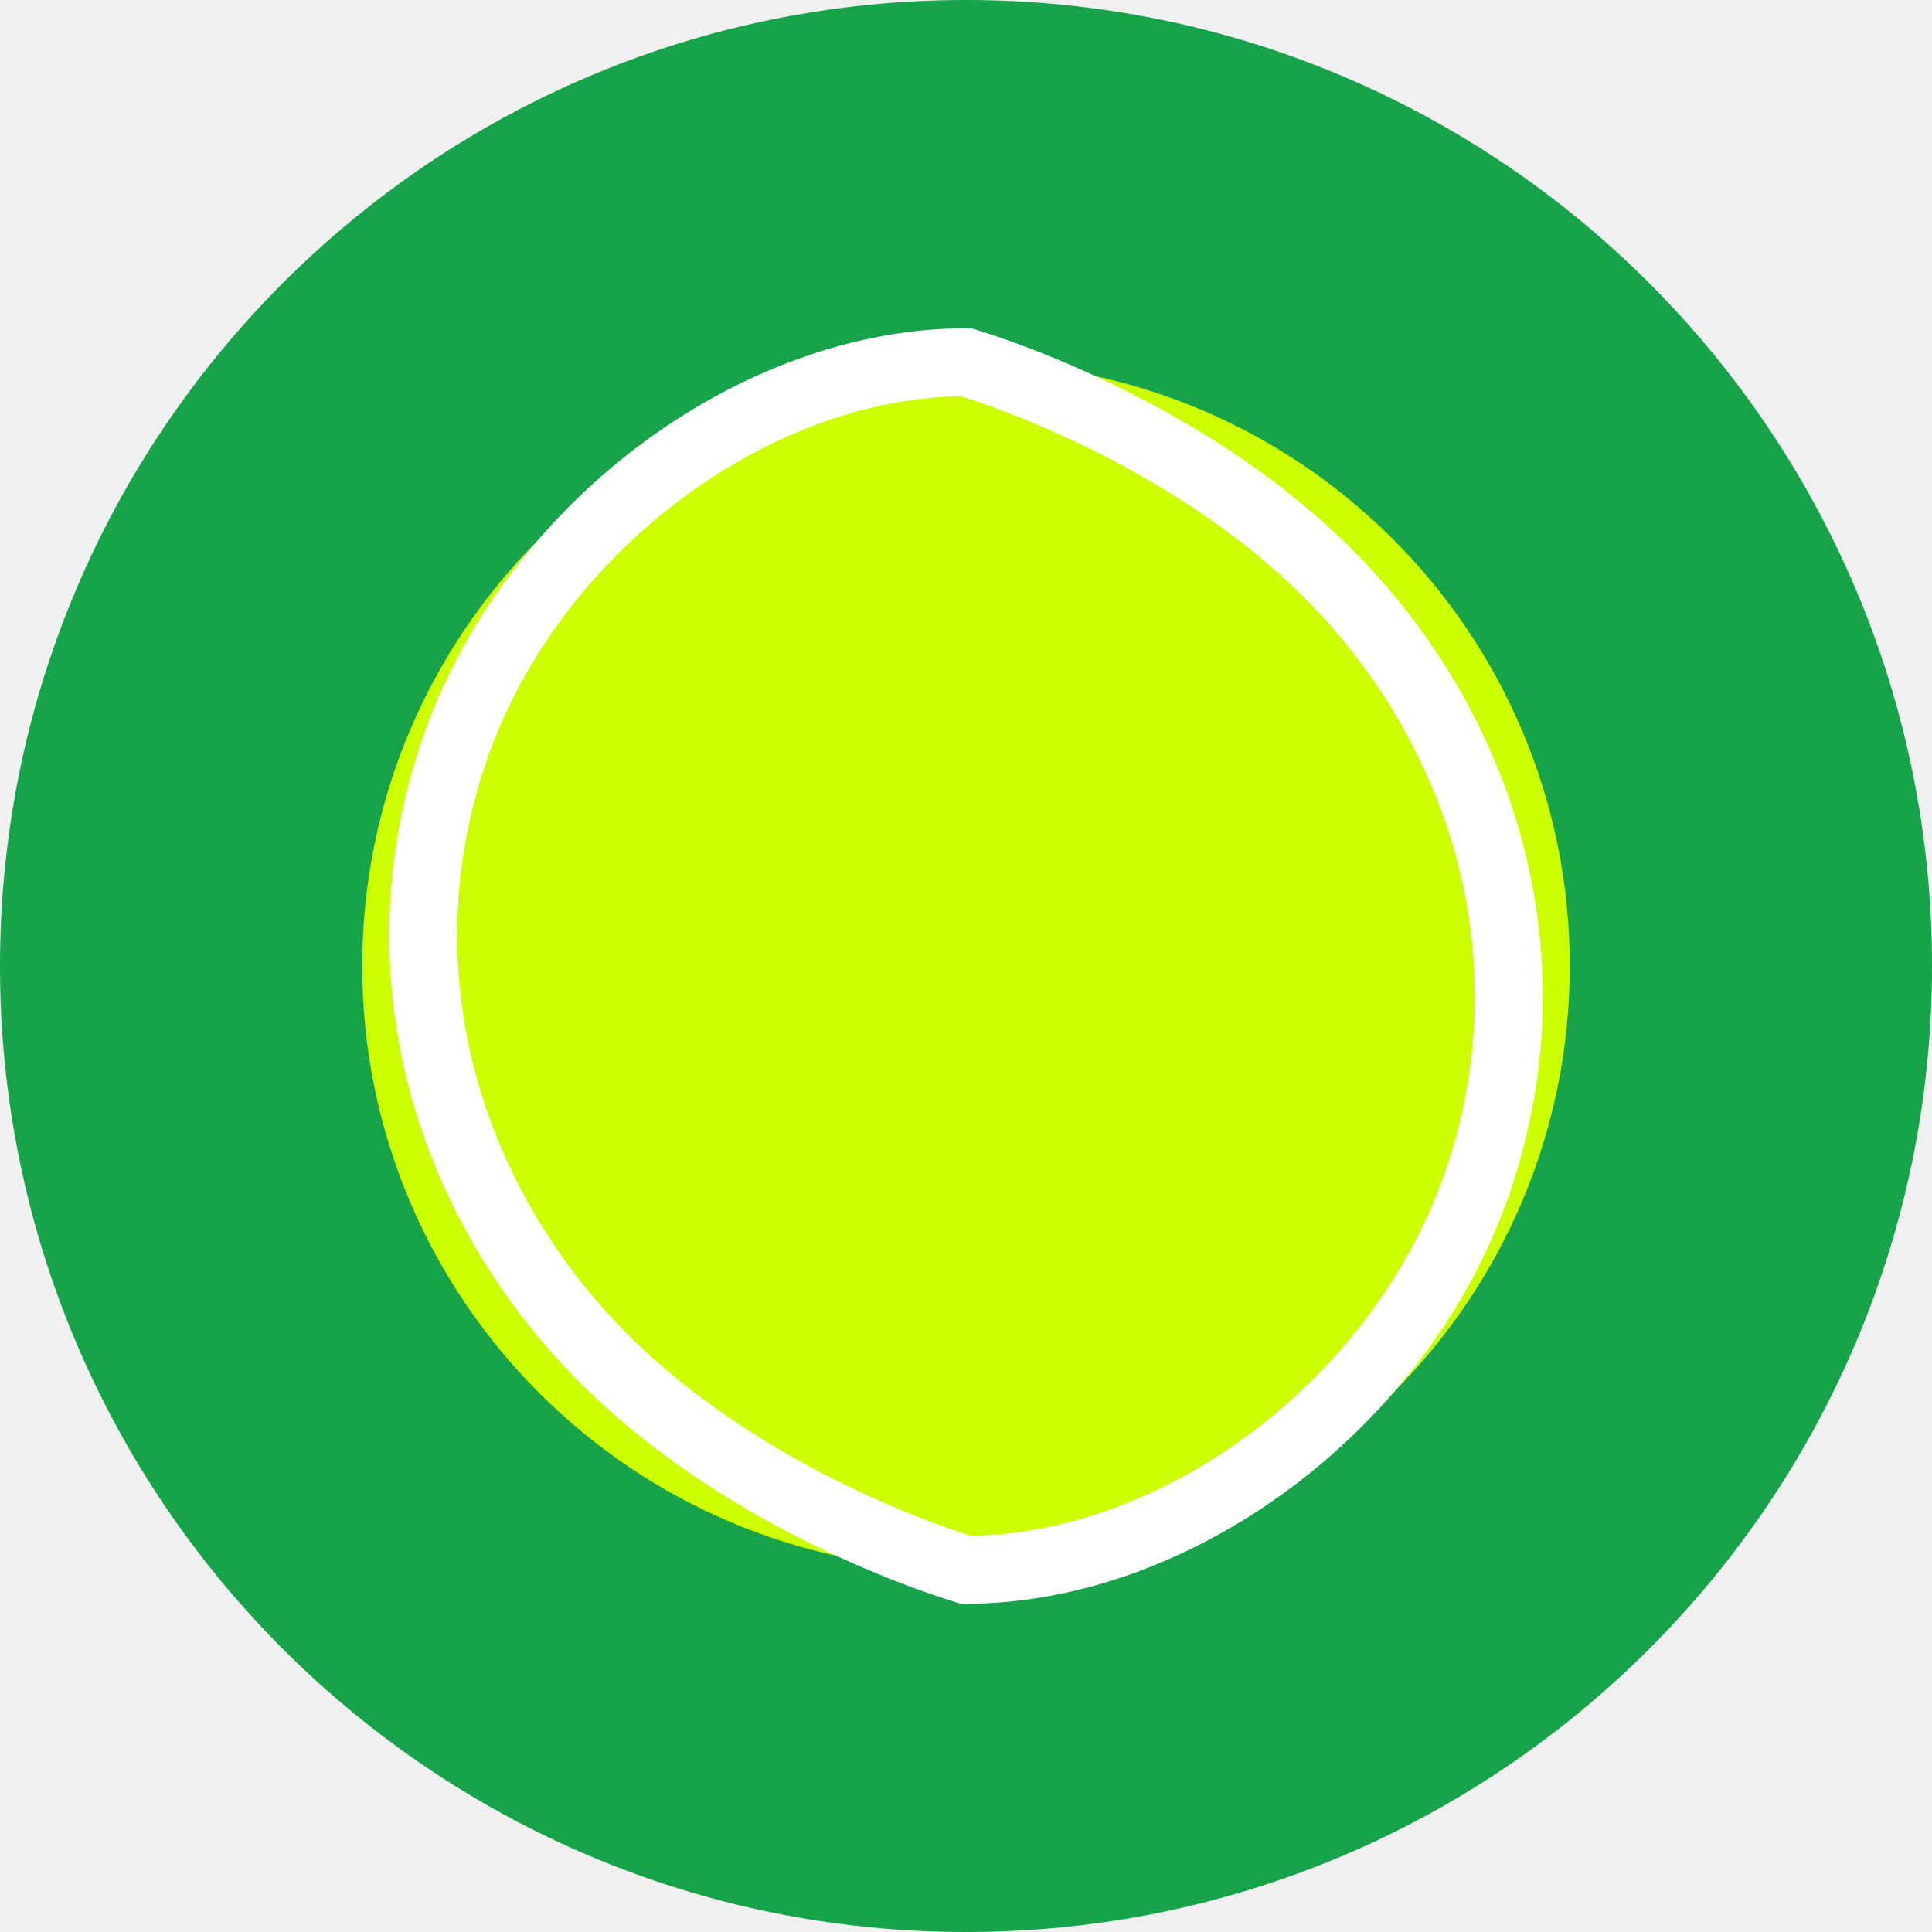
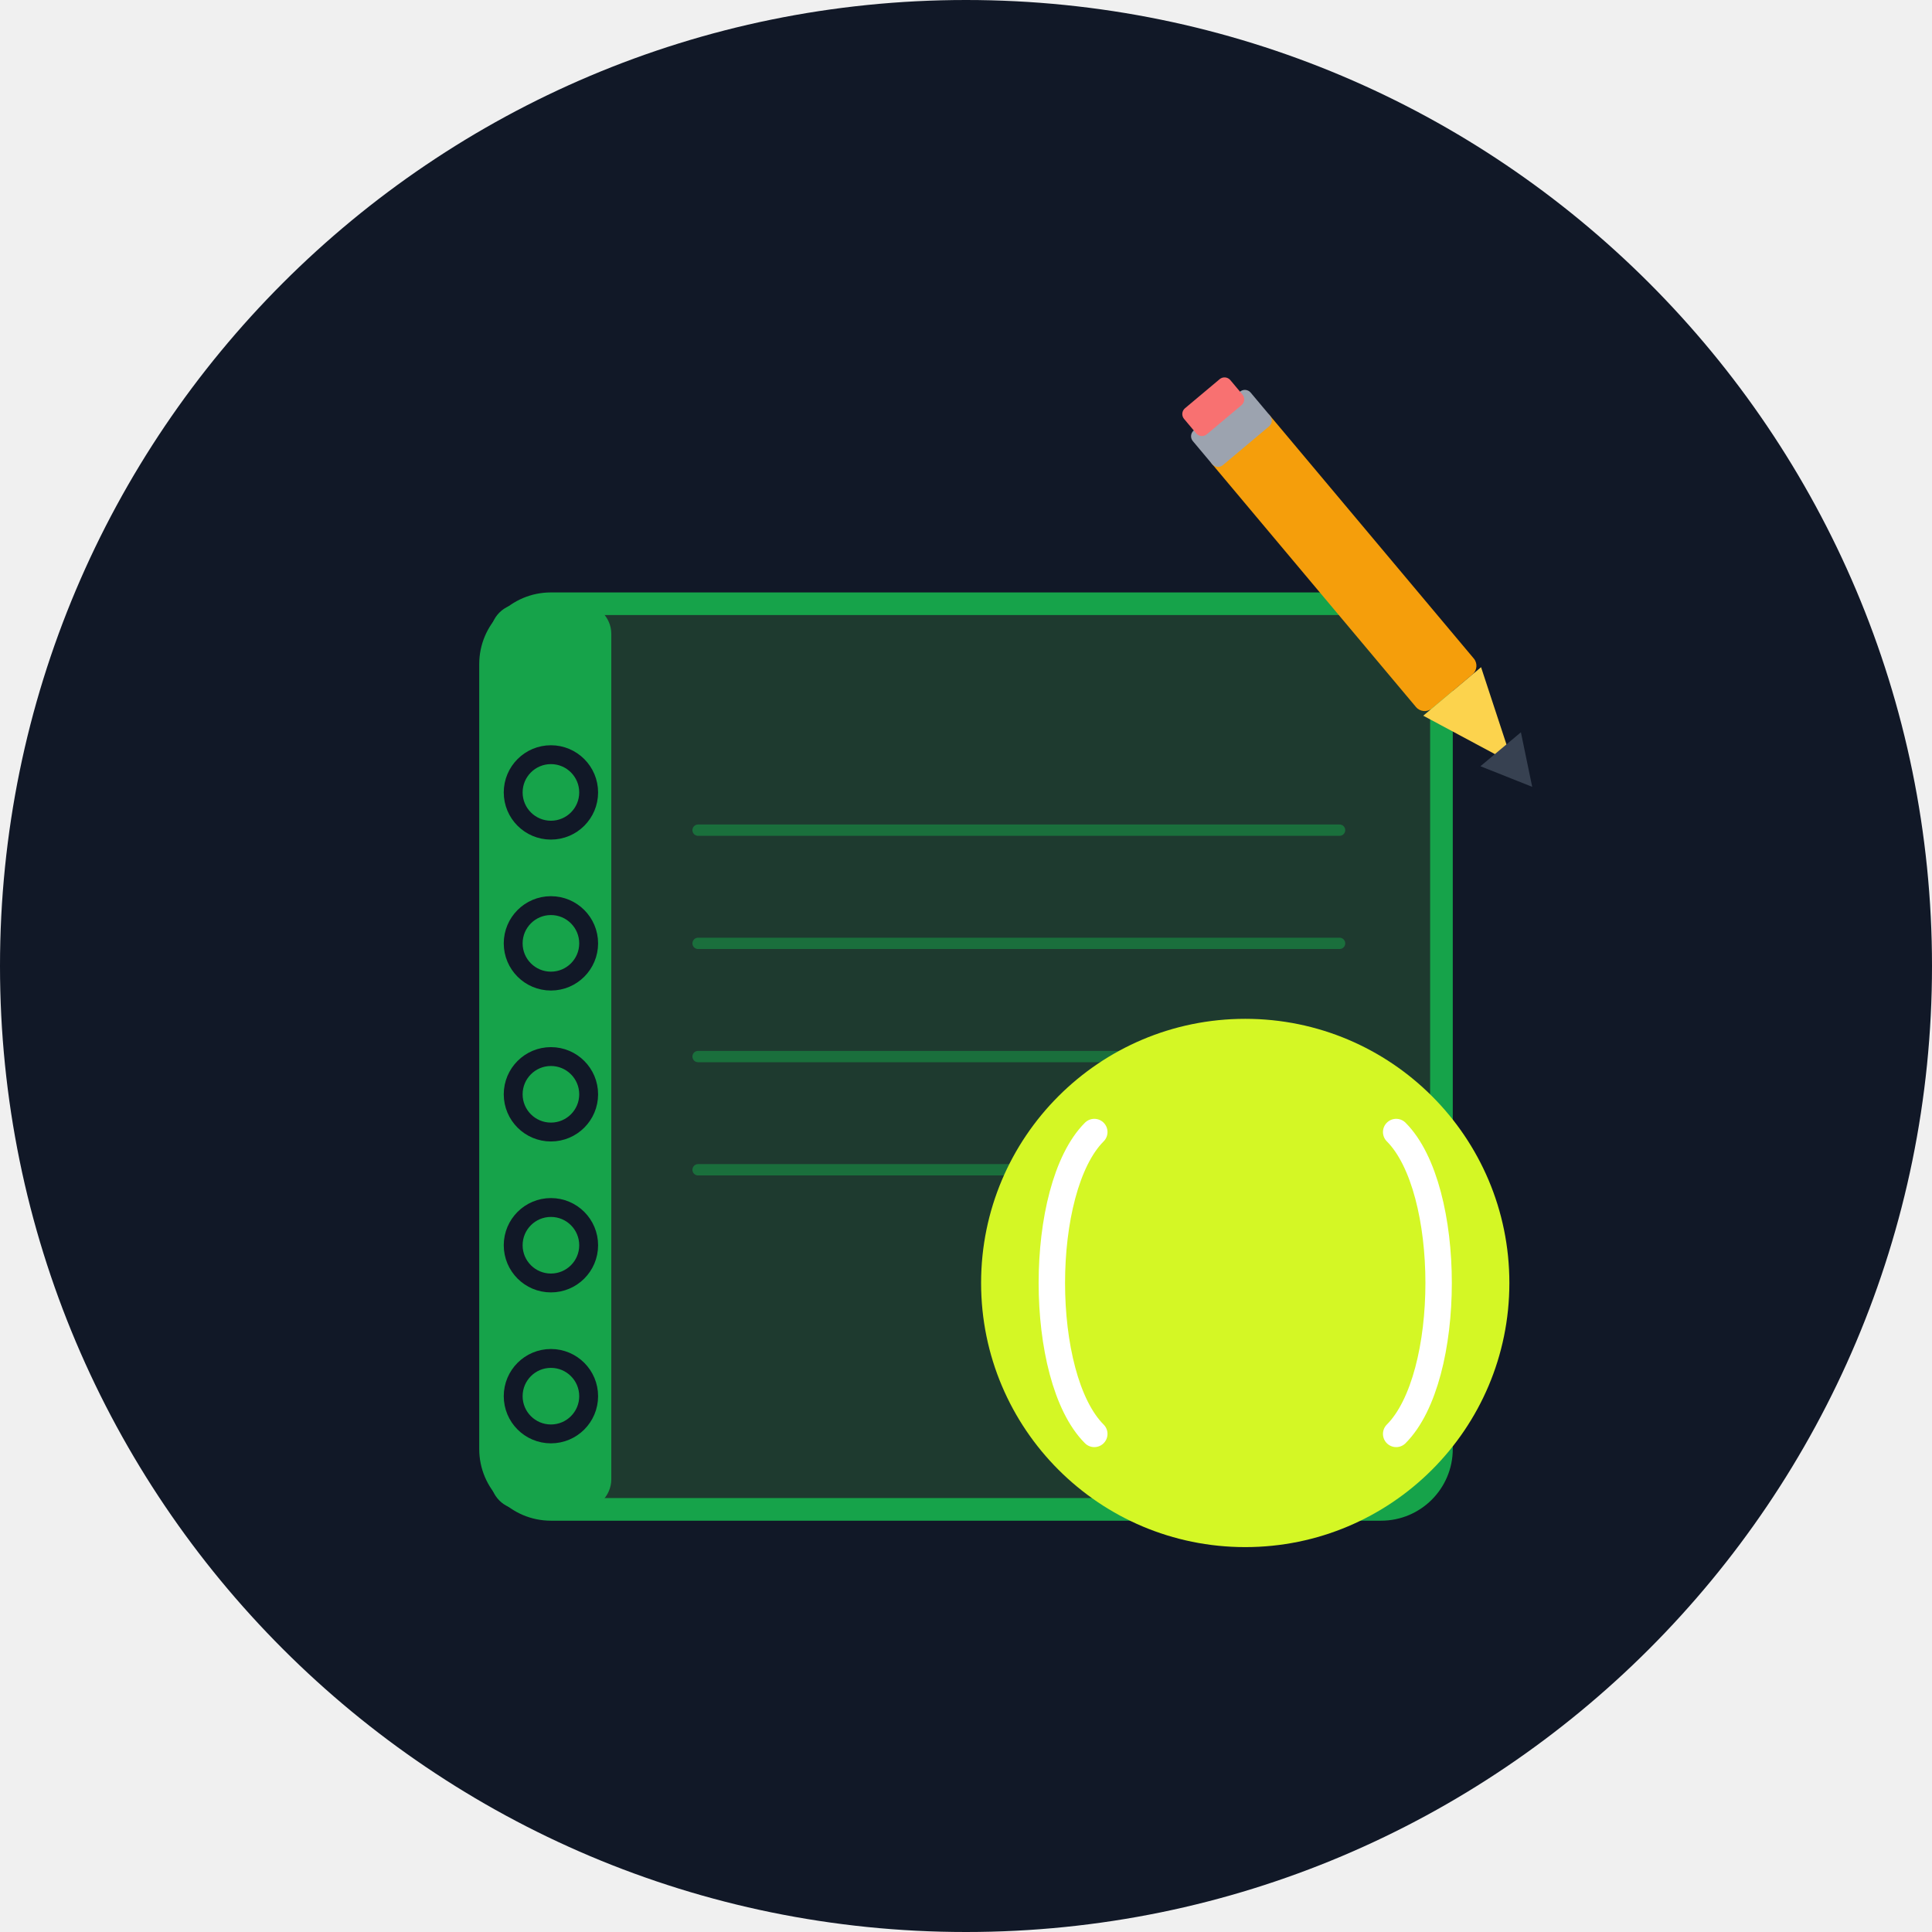
<svg xmlns="http://www.w3.org/2000/svg" viewBox="0 0 512 512">
-   <circle cx="256" cy="256" r="256" fill="#16a34a" />
-   <circle cx="256" cy="256" r="160" fill="#ccff00" />
-   <path d="M256 96 C200 96, 140 140, 120 200 C100 260, 120 320, 160 360 C200 400, 256 416, 256 416" fill="none" stroke="white" stroke-width="18" stroke-linecap="round" />
-   <path d="M256 416 C312 416, 372 372, 392 312 C412 252, 392 192, 352 152 C312 112, 256 96, 256 96" fill="none" stroke="white" stroke-width="18" stroke-linecap="round" />
+   <circle cx="256" cy="256" r="256" fill="#111827" />
+   <rect x="130" y="160" width="252" height="240" rx="16" fill="#1e3a2f" />
+   <rect x="130" y="160" width="252" height="240" rx="16" fill="none" stroke="#16a34a" stroke-width="6" />
+   <rect x="130" y="160" width="32" height="240" rx="8" fill="#16a34a" />
+   <circle cx="146" cy="210" r="10" fill="none" stroke="#111827" stroke-width="5" />
+   <circle cx="146" cy="250" r="10" fill="none" stroke="#111827" stroke-width="5" />
+   <circle cx="146" cy="290" r="10" fill="none" stroke="#111827" stroke-width="5" />
+   <circle cx="146" cy="330" r="10" fill="none" stroke="#111827" stroke-width="5" />
+   <circle cx="146" cy="370" r="10" fill="none" stroke="#111827" stroke-width="5" />
+   <line x1="185" y1="220" x2="355" y2="220" stroke="#16a34a" stroke-width="3" stroke-linecap="round" opacity="0.5" />
+   <line x1="185" y1="250" x2="355" y2="250" stroke="#16a34a" stroke-width="3" stroke-linecap="round" opacity="0.5" />
+   <line x1="185" y1="280" x2="355" y2="280" stroke="#16a34a" stroke-width="3" stroke-linecap="round" opacity="0.5" />
+   <line x1="185" y1="310" x2="310" y2="310" stroke="#16a34a" stroke-width="3" stroke-linecap="round" opacity="0.5" />
+   <circle cx="330" cy="340" r="70" fill="#d4f725" />
+   <path d="M290 300 C275 315, 275 365, 290 380" fill="none" stroke="white" stroke-width="7" stroke-linecap="round" />
+   <path d="M370 300 C385 315, 385 365, 370 380" fill="none" stroke="white" stroke-width="7" stroke-linecap="round" />
+   <g transform="rotate(-40, 370, 150)">
+     <rect x="350" y="95" width="20" height="90" rx="3" fill="#f59e0b" />
+     <polygon points="350,185 370,185 360,210" fill="#fcd34d" />
+     <polygon points="353,205 367,205 360,218" fill="#374151" />
+     <rect x="350" y="88" width="20" height="12" rx="2" fill="#9ca3af" />
+     <rect x="352" y="82" width="16" height="9" rx="2" fill="#f87171" />
+   </g>
</svg>
